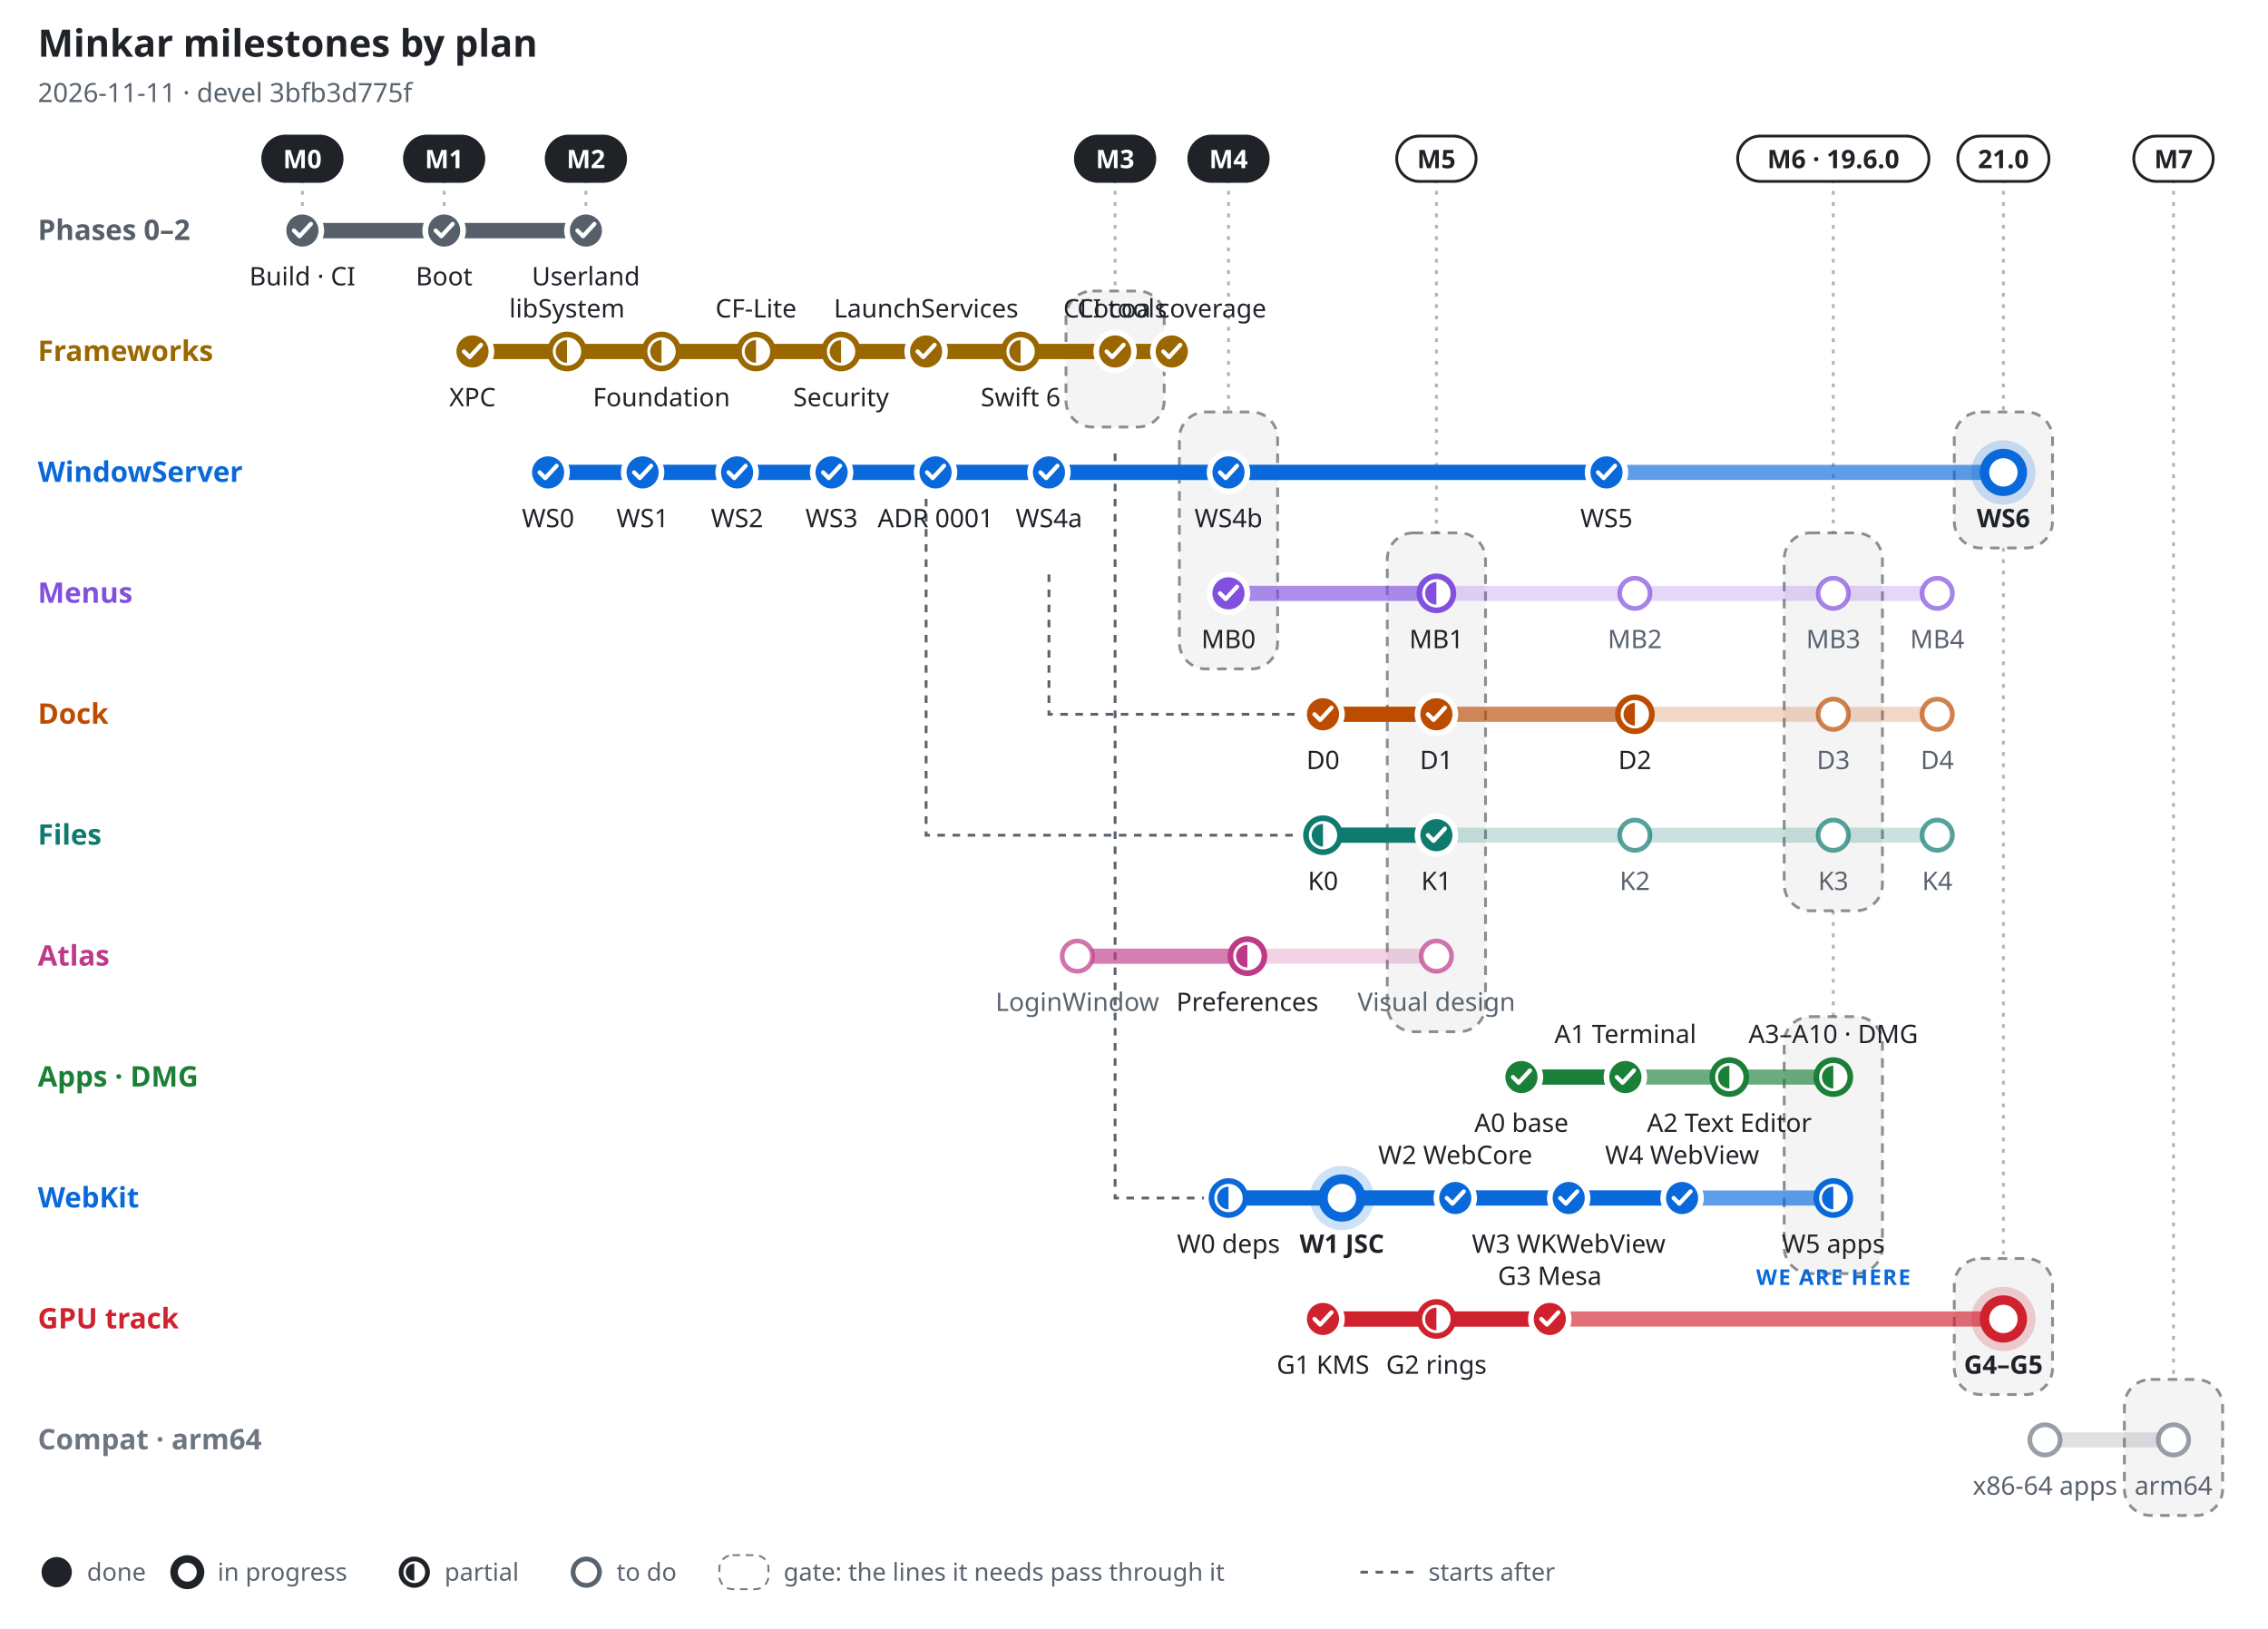
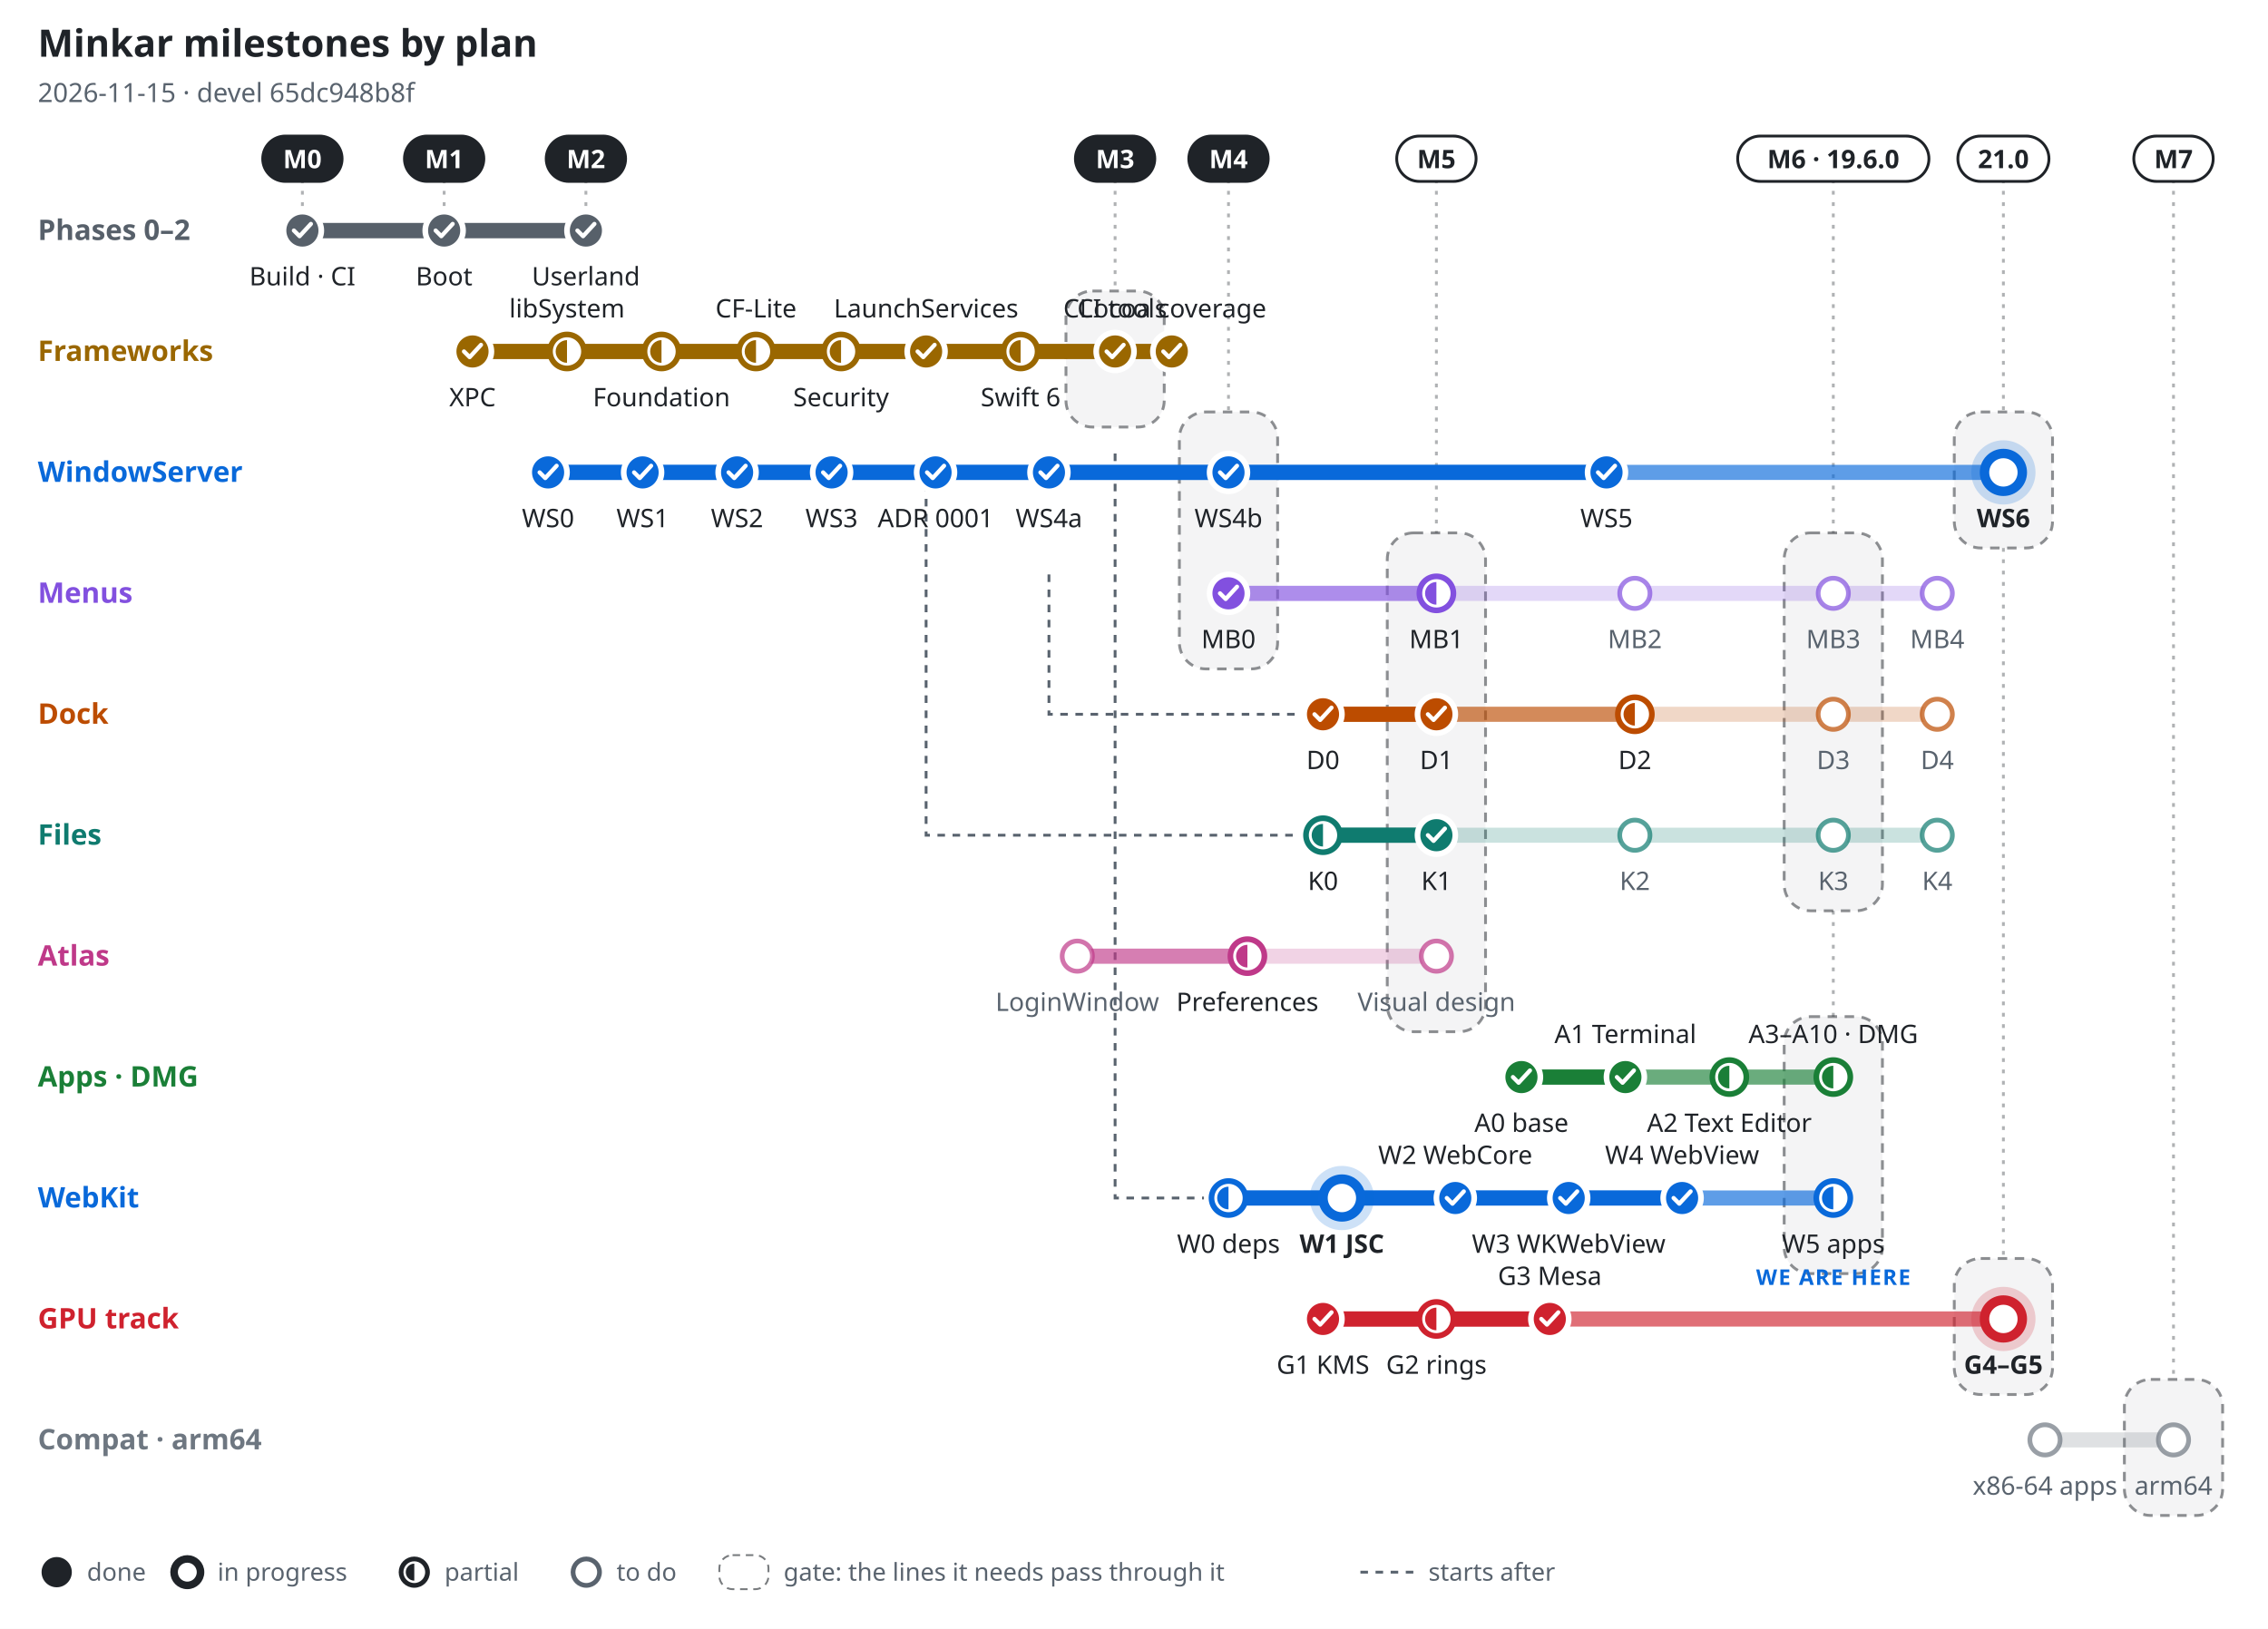
- <svg xmlns="http://www.w3.org/2000/svg" width="1200" height="862" viewBox="0 0 1200 862" font-family="-apple-system, BlinkMacSystemFont, 'Segoe UI', 'Noto Sans', Helvetica, Arial, sans-serif" role="img" aria-label="Minkar milestones by plan, 2026-11-11">
+ <svg xmlns="http://www.w3.org/2000/svg" width="1200" height="862" viewBox="0 0 1200 862" font-family="-apple-system, BlinkMacSystemFont, 'Segoe UI', 'Noto Sans', Helvetica, Arial, sans-serif" role="img" aria-label="Minkar milestones by plan, 2026-11-15">
  <rect width="1200" height="862" fill="#ffffff" />
  <text x="20" y="30" font-size="20" font-weight="700" fill="#1f2328" text-anchor="start">Minkar milestones by plan</text>
-   <text x="20" y="54" font-size="14" font-weight="400" fill="#59636e" text-anchor="start">2026-11-11 · devel 3bfb3d775f</text>
+   <text x="20" y="54" font-size="14" font-weight="400" fill="#59636e" text-anchor="start">2026-11-15 · devel 65dc948b8f</text>
  <line x1="160" y1="95" x2="160" y2="110" stroke="#1f2328" stroke-opacity=".35" stroke-width="1.5" stroke-dasharray="2 4" />
  <rect x="139" y="72" width="42" height="24" rx="12" fill="#1f2328" stroke="#1f2328" stroke-width="1.5" />
  <text x="160" y="89" font-size="13.5" font-weight="700" fill="#ffffff" text-anchor="middle">M0</text>
  <line x1="235" y1="95" x2="235" y2="110" stroke="#1f2328" stroke-opacity=".35" stroke-width="1.5" stroke-dasharray="2 4" />
  <rect x="214" y="72" width="42" height="24" rx="12" fill="#1f2328" stroke="#1f2328" stroke-width="1.5" />
  <text x="235" y="89" font-size="13.5" font-weight="700" fill="#ffffff" text-anchor="middle">M1</text>
  <line x1="310" y1="95" x2="310" y2="110" stroke="#1f2328" stroke-opacity=".35" stroke-width="1.5" stroke-dasharray="2 4" />
  <rect x="289" y="72" width="42" height="24" rx="12" fill="#1f2328" stroke="#1f2328" stroke-width="1.5" />
  <text x="310" y="89" font-size="13.5" font-weight="700" fill="#ffffff" text-anchor="middle">M2</text>
  <line x1="590" y1="95" x2="590" y2="154" stroke="#1f2328" stroke-opacity=".35" stroke-width="1.5" stroke-dasharray="2 4" />
  <rect x="564" y="154" width="52" height="72" rx="14" fill="#1f2328" fill-opacity=".05" stroke="#1f2328" stroke-opacity=".5" stroke-width="1.5" stroke-dasharray="5 4" />
  <rect x="569" y="72" width="42" height="24" rx="12" fill="#1f2328" stroke="#1f2328" stroke-width="1.5" />
  <text x="590" y="89" font-size="13.5" font-weight="700" fill="#ffffff" text-anchor="middle">M3</text>
  <line x1="650" y1="95" x2="650" y2="218" stroke="#1f2328" stroke-opacity=".35" stroke-width="1.5" stroke-dasharray="2 4" />
  <rect x="624" y="218" width="52" height="136" rx="14" fill="#1f2328" fill-opacity=".05" stroke="#1f2328" stroke-opacity=".5" stroke-width="1.5" stroke-dasharray="5 4" />
  <rect x="629" y="72" width="42" height="24" rx="12" fill="#1f2328" stroke="#1f2328" stroke-width="1.5" />
  <text x="650" y="89" font-size="13.5" font-weight="700" fill="#ffffff" text-anchor="middle">M4</text>
  <line x1="760" y1="95" x2="760" y2="282" stroke="#1f2328" stroke-opacity=".35" stroke-width="1.5" stroke-dasharray="2 4" />
  <rect x="734" y="282" width="52" height="264" rx="14" fill="#1f2328" fill-opacity=".05" stroke="#1f2328" stroke-opacity=".5" stroke-width="1.5" stroke-dasharray="5 4" />
  <rect x="739" y="72" width="42" height="24" rx="12" fill="#ffffff" stroke="#1f2328" stroke-width="1.5" />
  <text x="760" y="89" font-size="13.5" font-weight="700" fill="#1f2328" text-anchor="middle">M5</text>
  <line x1="970" y1="95" x2="970" y2="282" stroke="#1f2328" stroke-opacity=".35" stroke-width="1.5" stroke-dasharray="2 4" />
  <rect x="944" y="282" width="52" height="200" rx="14" fill="#1f2328" fill-opacity=".05" stroke="#1f2328" stroke-opacity=".5" stroke-width="1.5" stroke-dasharray="5 4" />
  <line x1="970" y1="482" x2="970" y2="538" stroke="#1f2328" stroke-opacity=".35" stroke-width="1.5" stroke-dasharray="2 4" />
  <rect x="944" y="538" width="52" height="136" rx="14" fill="#1f2328" fill-opacity=".05" stroke="#1f2328" stroke-opacity=".5" stroke-width="1.5" stroke-dasharray="5 4" />
  <rect x="919.4" y="72" width="101.2" height="24" rx="12" fill="#ffffff" stroke="#1f2328" stroke-width="1.5" />
  <text x="970" y="89" font-size="13.5" font-weight="700" fill="#1f2328" text-anchor="middle">M6 · 19.6.0</text>
  <line x1="1060" y1="95" x2="1060" y2="218" stroke="#1f2328" stroke-opacity=".35" stroke-width="1.5" stroke-dasharray="2 4" />
  <rect x="1034" y="218" width="52" height="72" rx="14" fill="#1f2328" fill-opacity=".05" stroke="#1f2328" stroke-opacity=".5" stroke-width="1.5" stroke-dasharray="5 4" />
  <line x1="1060" y1="290" x2="1060" y2="666" stroke="#1f2328" stroke-opacity=".35" stroke-width="1.5" stroke-dasharray="2 4" />
  <rect x="1034" y="666" width="52" height="72" rx="14" fill="#1f2328" fill-opacity=".05" stroke="#1f2328" stroke-opacity=".5" stroke-width="1.5" stroke-dasharray="5 4" />
  <rect x="1035.9" y="72" width="48.2" height="24" rx="12" fill="#ffffff" stroke="#1f2328" stroke-width="1.5" />
  <text x="1060" y="89" font-size="13.5" font-weight="700" fill="#1f2328" text-anchor="middle">21.0</text>
  <line x1="1150" y1="95" x2="1150" y2="730" stroke="#1f2328" stroke-opacity=".35" stroke-width="1.5" stroke-dasharray="2 4" />
  <rect x="1124" y="730" width="52" height="72" rx="14" fill="#1f2328" fill-opacity=".05" stroke="#1f2328" stroke-opacity=".5" stroke-width="1.5" stroke-dasharray="5 4" />
  <rect x="1129" y="72" width="42" height="24" rx="12" fill="#ffffff" stroke="#1f2328" stroke-width="1.5" />
  <text x="1150" y="89" font-size="13.5" font-weight="700" fill="#1f2328" text-anchor="middle">M7</text>
  <path d="M555 304 V378 H687" fill="none" stroke="#59636e" stroke-width="1.5" stroke-dasharray="4 4" />
  <path d="M490 240 V442 H687" fill="none" stroke="#59636e" stroke-width="1.5" stroke-dasharray="4 4" />
  <path d="M590 240 V634 H637" fill="none" stroke="#59636e" stroke-width="1.5" stroke-dasharray="4 4" />
  <text x="20" y="127" font-size="15" font-weight="700" fill="#57606a" text-anchor="start">Phases 0–2</text>
  <line x1="160" y1="122" x2="310" y2="122" stroke="#57606a" stroke-opacity=".22" stroke-width="8" stroke-linecap="round" />
  <line x1="160" y1="122" x2="310" y2="122" stroke="#57606a" stroke-opacity=".55" stroke-width="8" stroke-linecap="round" />
  <line x1="160" y1="122" x2="310" y2="122" stroke="#57606a" stroke-opacity="1" stroke-width="8" stroke-linecap="round" />
  <circle cx="160" cy="122" r="10" fill="#57606a" stroke="#ffffff" stroke-width="3" />
  <path d="M155.5 122 l3 3 l6 -6.5" fill="none" stroke="#ffffff" stroke-width="2.2" stroke-linecap="round" stroke-linejoin="round" />
  <text x="160" y="151" font-size="13.5" font-weight="500" fill="#1f2328" text-anchor="middle">Build · CI</text>
  <circle cx="235" cy="122" r="10" fill="#57606a" stroke="#ffffff" stroke-width="3" />
  <path d="M230.5 122 l3 3 l6 -6.5" fill="none" stroke="#ffffff" stroke-width="2.2" stroke-linecap="round" stroke-linejoin="round" />
  <text x="235" y="151" font-size="13.5" font-weight="500" fill="#1f2328" text-anchor="middle">Boot</text>
  <circle cx="310" cy="122" r="10" fill="#57606a" stroke="#ffffff" stroke-width="3" />
  <path d="M305.5 122 l3 3 l6 -6.5" fill="none" stroke="#ffffff" stroke-width="2.2" stroke-linecap="round" stroke-linejoin="round" />
  <text x="310" y="151" font-size="13.5" font-weight="500" fill="#1f2328" text-anchor="middle">Userland</text>
  <text x="20" y="191" font-size="15" font-weight="700" fill="#9a6700" text-anchor="start">Frameworks</text>
  <line x1="250" y1="186" x2="620" y2="186" stroke="#9a6700" stroke-opacity=".22" stroke-width="8" stroke-linecap="round" />
  <line x1="250" y1="186" x2="620" y2="186" stroke="#9a6700" stroke-opacity=".55" stroke-width="8" stroke-linecap="round" />
  <line x1="250" y1="186" x2="620" y2="186" stroke="#9a6700" stroke-opacity="1" stroke-width="8" stroke-linecap="round" />
  <circle cx="250" cy="186" r="10" fill="#9a6700" stroke="#ffffff" stroke-width="3" />
  <path d="M245.5 186 l3 3 l6 -6.5" fill="none" stroke="#ffffff" stroke-width="2.2" stroke-linecap="round" stroke-linejoin="round" />
  <text x="250" y="215" font-size="13.5" font-weight="500" fill="#1f2328" text-anchor="middle">XPC</text>
  <circle cx="300" cy="186" r="9" fill="#ffffff" stroke="#9a6700" stroke-width="3" />
  <path d="M300 180 A6 6 0 0 0 300 192 Z" fill="#9a6700" />
  <text x="300" y="168" font-size="13.5" font-weight="500" fill="#1f2328" text-anchor="middle">libSystem</text>
  <circle cx="350" cy="186" r="9" fill="#ffffff" stroke="#9a6700" stroke-width="3" />
  <path d="M350 180 A6 6 0 0 0 350 192 Z" fill="#9a6700" />
  <text x="350" y="215" font-size="13.5" font-weight="500" fill="#1f2328" text-anchor="middle">Foundation</text>
  <circle cx="400" cy="186" r="9" fill="#ffffff" stroke="#9a6700" stroke-width="3" />
  <path d="M400 180 A6 6 0 0 0 400 192 Z" fill="#9a6700" />
  <text x="400" y="168" font-size="13.5" font-weight="500" fill="#1f2328" text-anchor="middle">CF-Lite</text>
  <circle cx="445" cy="186" r="9" fill="#ffffff" stroke="#9a6700" stroke-width="3" />
  <path d="M445 180 A6 6 0 0 0 445 192 Z" fill="#9a6700" />
  <text x="445" y="215" font-size="13.5" font-weight="500" fill="#1f2328" text-anchor="middle">Security</text>
  <circle cx="490" cy="186" r="10" fill="#9a6700" stroke="#ffffff" stroke-width="3" />
  <path d="M485.5 186 l3 3 l6 -6.5" fill="none" stroke="#ffffff" stroke-width="2.2" stroke-linecap="round" stroke-linejoin="round" />
  <text x="490" y="168" font-size="13.5" font-weight="500" fill="#1f2328" text-anchor="middle">LaunchServices</text>
  <circle cx="540" cy="186" r="9" fill="#ffffff" stroke="#9a6700" stroke-width="3" />
  <path d="M540 180 A6 6 0 0 0 540 192 Z" fill="#9a6700" />
  <text x="540" y="215" font-size="13.5" font-weight="500" fill="#1f2328" text-anchor="middle">Swift 6</text>
  <circle cx="590" cy="186" r="10" fill="#9a6700" stroke="#ffffff" stroke-width="3" />
  <path d="M585.5 186 l3 3 l6 -6.5" fill="none" stroke="#ffffff" stroke-width="2.2" stroke-linecap="round" stroke-linejoin="round" />
  <text x="590" y="168" font-size="13.5" font-weight="500" fill="#1f2328" text-anchor="middle">CLI tools</text>
  <circle cx="620" cy="186" r="10" fill="#9a6700" stroke="#ffffff" stroke-width="3" />
  <path d="M615.5 186 l3 3 l6 -6.5" fill="none" stroke="#ffffff" stroke-width="2.2" stroke-linecap="round" stroke-linejoin="round" />
  <text x="620" y="168" font-size="13.5" font-weight="500" fill="#1f2328" text-anchor="middle">Cocoa coverage</text>
  <text x="20" y="255" font-size="15" font-weight="700" fill="#0969da" text-anchor="start">WindowServer</text>
  <line x1="290" y1="250" x2="1060" y2="250" stroke="#0969da" stroke-opacity=".22" stroke-width="8" stroke-linecap="round" />
  <line x1="290" y1="250" x2="1060" y2="250" stroke="#0969da" stroke-opacity=".55" stroke-width="8" stroke-linecap="round" />
  <line x1="290" y1="250" x2="850" y2="250" stroke="#0969da" stroke-opacity="1" stroke-width="8" stroke-linecap="round" />
  <circle cx="290" cy="250" r="10" fill="#0969da" stroke="#ffffff" stroke-width="3" />
  <path d="M285.5 250 l3 3 l6 -6.5" fill="none" stroke="#ffffff" stroke-width="2.2" stroke-linecap="round" stroke-linejoin="round" />
  <text x="290" y="279" font-size="13.5" font-weight="500" fill="#1f2328" text-anchor="middle">WS0</text>
  <circle cx="340" cy="250" r="10" fill="#0969da" stroke="#ffffff" stroke-width="3" />
  <path d="M335.5 250 l3 3 l6 -6.5" fill="none" stroke="#ffffff" stroke-width="2.2" stroke-linecap="round" stroke-linejoin="round" />
  <text x="340" y="279" font-size="13.5" font-weight="500" fill="#1f2328" text-anchor="middle">WS1</text>
  <circle cx="390" cy="250" r="10" fill="#0969da" stroke="#ffffff" stroke-width="3" />
  <path d="M385.5 250 l3 3 l6 -6.5" fill="none" stroke="#ffffff" stroke-width="2.2" stroke-linecap="round" stroke-linejoin="round" />
  <text x="390" y="279" font-size="13.5" font-weight="500" fill="#1f2328" text-anchor="middle">WS2</text>
  <circle cx="440" cy="250" r="10" fill="#0969da" stroke="#ffffff" stroke-width="3" />
  <path d="M435.5 250 l3 3 l6 -6.5" fill="none" stroke="#ffffff" stroke-width="2.2" stroke-linecap="round" stroke-linejoin="round" />
  <text x="440" y="279" font-size="13.5" font-weight="500" fill="#1f2328" text-anchor="middle">WS3</text>
  <circle cx="495" cy="250" r="10" fill="#0969da" stroke="#ffffff" stroke-width="3" />
  <path d="M490.5 250 l3 3 l6 -6.5" fill="none" stroke="#ffffff" stroke-width="2.2" stroke-linecap="round" stroke-linejoin="round" />
  <text x="495" y="279" font-size="13.5" font-weight="500" fill="#1f2328" text-anchor="middle">ADR 0001</text>
  <circle cx="555" cy="250" r="10" fill="#0969da" stroke="#ffffff" stroke-width="3" />
  <path d="M550.5 250 l3 3 l6 -6.5" fill="none" stroke="#ffffff" stroke-width="2.2" stroke-linecap="round" stroke-linejoin="round" />
  <text x="555" y="279" font-size="13.5" font-weight="500" fill="#1f2328" text-anchor="middle">WS4a</text>
  <circle cx="650" cy="250" r="10" fill="#0969da" stroke="#ffffff" stroke-width="3" />
  <path d="M645.5 250 l3 3 l6 -6.5" fill="none" stroke="#ffffff" stroke-width="2.2" stroke-linecap="round" stroke-linejoin="round" />
  <text x="650" y="279" font-size="13.5" font-weight="500" fill="#1f2328" text-anchor="middle">WS4b</text>
  <circle cx="850" cy="250" r="10" fill="#0969da" stroke="#ffffff" stroke-width="3" />
  <path d="M845.5 250 l3 3 l6 -6.5" fill="none" stroke="#ffffff" stroke-width="2.2" stroke-linecap="round" stroke-linejoin="round" />
  <text x="850" y="279" font-size="13.5" font-weight="500" fill="#1f2328" text-anchor="middle">WS5</text>
  <circle cx="1060" cy="250" r="17" fill="#0969da" fill-opacity=".2" />
  <circle cx="1060" cy="250" r="10" fill="#ffffff" stroke="#0969da" stroke-width="5" />
  <text x="1060" y="279" font-size="13.5" font-weight="700" fill="#1f2328" text-anchor="middle">WS6</text>
  <text x="20" y="319" font-size="15" font-weight="700" fill="#8250df" text-anchor="start">Menus</text>
  <line x1="650" y1="314" x2="1025" y2="314" stroke="#8250df" stroke-opacity=".22" stroke-width="8" stroke-linecap="round" />
  <line x1="650" y1="314" x2="760" y2="314" stroke="#8250df" stroke-opacity=".55" stroke-width="8" stroke-linecap="round" />
  <line x1="650" y1="314" x2="650" y2="314" stroke="#8250df" stroke-opacity="1" stroke-width="8" stroke-linecap="round" />
  <circle cx="650" cy="314" r="10" fill="#8250df" stroke="#ffffff" stroke-width="3" />
  <path d="M645.5 314 l3 3 l6 -6.5" fill="none" stroke="#ffffff" stroke-width="2.2" stroke-linecap="round" stroke-linejoin="round" />
  <text x="650" y="343" font-size="13.5" font-weight="500" fill="#1f2328" text-anchor="middle">MB0</text>
  <circle cx="760" cy="314" r="9" fill="#ffffff" stroke="#8250df" stroke-width="3" />
  <path d="M760 308 A6 6 0 0 0 760 320 Z" fill="#8250df" />
  <text x="760" y="343" font-size="13.5" font-weight="500" fill="#1f2328" text-anchor="middle">MB1</text>
  <circle cx="865" cy="314" r="8" fill="#ffffff" stroke="#8250df" stroke-opacity=".7" stroke-width="2.5" />
  <text x="865" y="343" font-size="13.5" font-weight="500" fill="#59636e" text-anchor="middle">MB2</text>
  <circle cx="970" cy="314" r="8" fill="#ffffff" stroke="#8250df" stroke-opacity=".7" stroke-width="2.5" />
  <text x="970" y="343" font-size="13.5" font-weight="500" fill="#59636e" text-anchor="middle">MB3</text>
  <circle cx="1025" cy="314" r="8" fill="#ffffff" stroke="#8250df" stroke-opacity=".7" stroke-width="2.5" />
  <text x="1025" y="343" font-size="13.5" font-weight="500" fill="#59636e" text-anchor="middle">MB4</text>
  <text x="20" y="383" font-size="15" font-weight="700" fill="#bc4c00" text-anchor="start">Dock</text>
  <line x1="700" y1="378" x2="1025" y2="378" stroke="#bc4c00" stroke-opacity=".22" stroke-width="8" stroke-linecap="round" />
  <line x1="700" y1="378" x2="865" y2="378" stroke="#bc4c00" stroke-opacity=".55" stroke-width="8" stroke-linecap="round" />
  <line x1="700" y1="378" x2="760" y2="378" stroke="#bc4c00" stroke-opacity="1" stroke-width="8" stroke-linecap="round" />
  <circle cx="700" cy="378" r="10" fill="#bc4c00" stroke="#ffffff" stroke-width="3" />
  <path d="M695.5 378 l3 3 l6 -6.5" fill="none" stroke="#ffffff" stroke-width="2.2" stroke-linecap="round" stroke-linejoin="round" />
  <text x="700" y="407" font-size="13.5" font-weight="500" fill="#1f2328" text-anchor="middle">D0</text>
  <circle cx="760" cy="378" r="10" fill="#bc4c00" stroke="#ffffff" stroke-width="3" />
  <path d="M755.5 378 l3 3 l6 -6.5" fill="none" stroke="#ffffff" stroke-width="2.2" stroke-linecap="round" stroke-linejoin="round" />
  <text x="760" y="407" font-size="13.5" font-weight="500" fill="#1f2328" text-anchor="middle">D1</text>
  <circle cx="865" cy="378" r="9" fill="#ffffff" stroke="#bc4c00" stroke-width="3" />
  <path d="M865 372 A6 6 0 0 0 865 384 Z" fill="#bc4c00" />
  <text x="865" y="407" font-size="13.5" font-weight="500" fill="#1f2328" text-anchor="middle">D2</text>
  <circle cx="970" cy="378" r="8" fill="#ffffff" stroke="#bc4c00" stroke-opacity=".7" stroke-width="2.5" />
  <text x="970" y="407" font-size="13.5" font-weight="500" fill="#59636e" text-anchor="middle">D3</text>
  <circle cx="1025" cy="378" r="8" fill="#ffffff" stroke="#bc4c00" stroke-opacity=".7" stroke-width="2.5" />
  <text x="1025" y="407" font-size="13.5" font-weight="500" fill="#59636e" text-anchor="middle">D4</text>
  <text x="20" y="447" font-size="15" font-weight="700" fill="#0f7b6f" text-anchor="start">Files</text>
  <line x1="700" y1="442" x2="1025" y2="442" stroke="#0f7b6f" stroke-opacity=".22" stroke-width="8" stroke-linecap="round" />
  <line x1="700" y1="442" x2="760" y2="442" stroke="#0f7b6f" stroke-opacity=".55" stroke-width="8" stroke-linecap="round" />
  <line x1="700" y1="442" x2="760" y2="442" stroke="#0f7b6f" stroke-opacity="1" stroke-width="8" stroke-linecap="round" />
  <circle cx="700" cy="442" r="9" fill="#ffffff" stroke="#0f7b6f" stroke-width="3" />
  <path d="M700 436 A6 6 0 0 0 700 448 Z" fill="#0f7b6f" />
  <text x="700" y="471" font-size="13.5" font-weight="500" fill="#1f2328" text-anchor="middle">K0</text>
  <circle cx="760" cy="442" r="10" fill="#0f7b6f" stroke="#ffffff" stroke-width="3" />
  <path d="M755.5 442 l3 3 l6 -6.5" fill="none" stroke="#ffffff" stroke-width="2.2" stroke-linecap="round" stroke-linejoin="round" />
  <text x="760" y="471" font-size="13.5" font-weight="500" fill="#1f2328" text-anchor="middle">K1</text>
  <circle cx="865" cy="442" r="8" fill="#ffffff" stroke="#0f7b6f" stroke-opacity=".7" stroke-width="2.5" />
  <text x="865" y="471" font-size="13.5" font-weight="500" fill="#59636e" text-anchor="middle">K2</text>
  <circle cx="970" cy="442" r="8" fill="#ffffff" stroke="#0f7b6f" stroke-opacity=".7" stroke-width="2.5" />
  <text x="970" y="471" font-size="13.5" font-weight="500" fill="#59636e" text-anchor="middle">K3</text>
  <circle cx="1025" cy="442" r="8" fill="#ffffff" stroke="#0f7b6f" stroke-opacity=".7" stroke-width="2.5" />
  <text x="1025" y="471" font-size="13.5" font-weight="500" fill="#59636e" text-anchor="middle">K4</text>
  <text x="20" y="511" font-size="15" font-weight="700" fill="#bf3989" text-anchor="start">Atlas</text>
  <line x1="570" y1="506" x2="760" y2="506" stroke="#bf3989" stroke-opacity=".22" stroke-width="8" stroke-linecap="round" />
  <line x1="570" y1="506" x2="660" y2="506" stroke="#bf3989" stroke-opacity=".55" stroke-width="8" stroke-linecap="round" />
  <circle cx="570" cy="506" r="8" fill="#ffffff" stroke="#bf3989" stroke-opacity=".7" stroke-width="2.5" />
  <text x="570" y="535" font-size="13.5" font-weight="500" fill="#59636e" text-anchor="middle">LoginWindow</text>
  <circle cx="660" cy="506" r="9" fill="#ffffff" stroke="#bf3989" stroke-width="3" />
  <path d="M660 500 A6 6 0 0 0 660 512 Z" fill="#bf3989" />
  <text x="660" y="535" font-size="13.5" font-weight="500" fill="#1f2328" text-anchor="middle">Preferences</text>
  <circle cx="760" cy="506" r="8" fill="#ffffff" stroke="#bf3989" stroke-opacity=".7" stroke-width="2.5" />
  <text x="760" y="535" font-size="13.5" font-weight="500" fill="#59636e" text-anchor="middle">Visual design</text>
  <text x="20" y="575" font-size="15" font-weight="700" fill="#1a7f37" text-anchor="start">Apps · DMG</text>
  <line x1="805" y1="570" x2="970" y2="570" stroke="#1a7f37" stroke-opacity=".22" stroke-width="8" stroke-linecap="round" />
  <line x1="805" y1="570" x2="970" y2="570" stroke="#1a7f37" stroke-opacity=".55" stroke-width="8" stroke-linecap="round" />
  <line x1="805" y1="570" x2="860" y2="570" stroke="#1a7f37" stroke-opacity="1" stroke-width="8" stroke-linecap="round" />
  <circle cx="805" cy="570" r="10" fill="#1a7f37" stroke="#ffffff" stroke-width="3" />
  <path d="M800.5 570 l3 3 l6 -6.5" fill="none" stroke="#ffffff" stroke-width="2.2" stroke-linecap="round" stroke-linejoin="round" />
  <text x="805" y="599" font-size="13.5" font-weight="500" fill="#1f2328" text-anchor="middle">A0 base</text>
  <circle cx="860" cy="570" r="10" fill="#1a7f37" stroke="#ffffff" stroke-width="3" />
  <path d="M855.5 570 l3 3 l6 -6.5" fill="none" stroke="#ffffff" stroke-width="2.2" stroke-linecap="round" stroke-linejoin="round" />
  <text x="860" y="552" font-size="13.5" font-weight="500" fill="#1f2328" text-anchor="middle">A1 Terminal</text>
  <circle cx="915" cy="570" r="9" fill="#ffffff" stroke="#1a7f37" stroke-width="3" />
  <path d="M915 564 A6 6 0 0 0 915 576 Z" fill="#1a7f37" />
  <text x="915" y="599" font-size="13.5" font-weight="500" fill="#1f2328" text-anchor="middle">A2 Text Editor</text>
  <circle cx="970" cy="570" r="9" fill="#ffffff" stroke="#1a7f37" stroke-width="3" />
  <path d="M970 564 A6 6 0 0 0 970 576 Z" fill="#1a7f37" />
  <text x="970" y="552" font-size="13.5" font-weight="500" fill="#1f2328" text-anchor="middle">A3–A10 · DMG</text>
  <text x="20" y="639" font-size="15" font-weight="700" fill="#0969da" text-anchor="start">WebKit</text>
  <line x1="650" y1="634" x2="970" y2="634" stroke="#0969da" stroke-opacity=".22" stroke-width="8" stroke-linecap="round" />
  <line x1="650" y1="634" x2="970" y2="634" stroke="#0969da" stroke-opacity=".55" stroke-width="8" stroke-linecap="round" />
  <line x1="650" y1="634" x2="890" y2="634" stroke="#0969da" stroke-opacity="1" stroke-width="8" stroke-linecap="round" />
  <circle cx="650" cy="634" r="9" fill="#ffffff" stroke="#0969da" stroke-width="3" />
  <path d="M650 628 A6 6 0 0 0 650 640 Z" fill="#0969da" />
  <text x="650" y="663" font-size="13.5" font-weight="500" fill="#1f2328" text-anchor="middle">W0 deps</text>
  <circle cx="710" cy="634" r="17" fill="#0969da" fill-opacity=".2" />
  <circle cx="710" cy="634" r="10" fill="#ffffff" stroke="#0969da" stroke-width="5" />
  <text x="710" y="663" font-size="13.5" font-weight="700" fill="#1f2328" text-anchor="middle">W1 JSC</text>
  <circle cx="770" cy="634" r="10" fill="#0969da" stroke="#ffffff" stroke-width="3" />
  <path d="M765.5 634 l3 3 l6 -6.5" fill="none" stroke="#ffffff" stroke-width="2.2" stroke-linecap="round" stroke-linejoin="round" />
  <text x="770" y="616" font-size="13.5" font-weight="500" fill="#1f2328" text-anchor="middle">W2 WebCore</text>
  <circle cx="830" cy="634" r="10" fill="#0969da" stroke="#ffffff" stroke-width="3" />
  <path d="M825.5 634 l3 3 l6 -6.5" fill="none" stroke="#ffffff" stroke-width="2.2" stroke-linecap="round" stroke-linejoin="round" />
  <text x="830" y="663" font-size="13.5" font-weight="500" fill="#1f2328" text-anchor="middle">W3 WKWebView</text>
  <circle cx="890" cy="634" r="10" fill="#0969da" stroke="#ffffff" stroke-width="3" />
  <path d="M885.5 634 l3 3 l6 -6.5" fill="none" stroke="#ffffff" stroke-width="2.2" stroke-linecap="round" stroke-linejoin="round" />
  <text x="890" y="616" font-size="13.5" font-weight="500" fill="#1f2328" text-anchor="middle">W4 WebView</text>
  <circle cx="970" cy="634" r="9" fill="#ffffff" stroke="#0969da" stroke-width="3" />
  <path d="M970 628 A6 6 0 0 0 970 640 Z" fill="#0969da" />
  <text x="970" y="663" font-size="13.5" font-weight="500" fill="#1f2328" text-anchor="middle">W5 apps</text>
  <text x="970" y="680" font-size="11.5" font-weight="800" fill="#0969da" text-anchor="middle" letter-spacing=".06em">WE ARE HERE</text>
  <text x="20" y="703" font-size="15" font-weight="700" fill="#cf222e" text-anchor="start">GPU track</text>
  <line x1="700" y1="698" x2="1060" y2="698" stroke="#cf222e" stroke-opacity=".22" stroke-width="8" stroke-linecap="round" />
  <line x1="700" y1="698" x2="1060" y2="698" stroke="#cf222e" stroke-opacity=".55" stroke-width="8" stroke-linecap="round" />
  <line x1="700" y1="698" x2="820" y2="698" stroke="#cf222e" stroke-opacity="1" stroke-width="8" stroke-linecap="round" />
  <circle cx="700" cy="698" r="10" fill="#cf222e" stroke="#ffffff" stroke-width="3" />
  <path d="M695.5 698 l3 3 l6 -6.5" fill="none" stroke="#ffffff" stroke-width="2.2" stroke-linecap="round" stroke-linejoin="round" />
  <text x="700" y="727" font-size="13.5" font-weight="500" fill="#1f2328" text-anchor="middle">G1 KMS</text>
  <circle cx="760" cy="698" r="9" fill="#ffffff" stroke="#cf222e" stroke-width="3" />
  <path d="M760 692 A6 6 0 0 0 760 704 Z" fill="#cf222e" />
  <text x="760" y="727" font-size="13.5" font-weight="500" fill="#1f2328" text-anchor="middle">G2 rings</text>
  <circle cx="820" cy="698" r="10" fill="#cf222e" stroke="#ffffff" stroke-width="3" />
  <path d="M815.5 698 l3 3 l6 -6.5" fill="none" stroke="#ffffff" stroke-width="2.2" stroke-linecap="round" stroke-linejoin="round" />
  <text x="820" y="680" font-size="13.5" font-weight="500" fill="#1f2328" text-anchor="middle">G3 Mesa</text>
  <circle cx="1060" cy="698" r="17" fill="#cf222e" fill-opacity=".2" />
  <circle cx="1060" cy="698" r="10" fill="#ffffff" stroke="#cf222e" stroke-width="5" />
  <text x="1060" y="727" font-size="13.5" font-weight="700" fill="#1f2328" text-anchor="middle">G4–G5</text>
  <text x="20" y="767" font-size="15" font-weight="700" fill="#6e7781" text-anchor="start">Compat · arm64</text>
  <line x1="1082" y1="762" x2="1150" y2="762" stroke="#6e7781" stroke-opacity=".22" stroke-width="8" stroke-linecap="round" />
  <circle cx="1082" cy="762" r="8" fill="#ffffff" stroke="#6e7781" stroke-opacity=".7" stroke-width="2.5" />
  <text x="1082" y="791" font-size="13.5" font-weight="500" fill="#59636e" text-anchor="middle">x86-64 apps</text>
  <circle cx="1150" cy="762" r="8" fill="#ffffff" stroke="#6e7781" stroke-opacity=".7" stroke-width="2.5" />
  <text x="1150" y="791" font-size="13.5" font-weight="500" fill="#59636e" text-anchor="middle">arm64</text>
  <circle cx="30" cy="832" r="8" fill="#1f2328" />
  <text x="46" y="836.5" font-size="13" font-weight="400" fill="#59636e" text-anchor="start">done</text>
  <circle cx="99.1" cy="832" r="7" fill="#ffffff" stroke="#1f2328" stroke-width="4" />
  <text x="115.1" y="836.5" font-size="13" font-weight="400" fill="#59636e" text-anchor="start">in progress</text>
  <circle cx="219.2" cy="832" r="7" fill="#ffffff" stroke="#1f2328" stroke-width="2.5" />
  <path d="M219.2 827.5 A4.5 4.5 0 0 0 219.2 836.5 Z" fill="#1f2328" />
  <text x="235.2" y="836.5" font-size="13" font-weight="400" fill="#59636e" text-anchor="start">partial</text>
  <circle cx="310.2" cy="832" r="7" fill="#ffffff" stroke="#59636e" stroke-width="2.5" />
  <text x="326.2" y="836.5" font-size="13" font-weight="400" fill="#59636e" text-anchor="start">to do</text>
  <rect x="380.6" y="823" width="26" height="18" rx="7" fill="none" stroke="#1f2328" stroke-opacity=".6" stroke-dasharray="4 3" />
  <text x="414.6" y="836.5" font-size="13" font-weight="400" fill="#59636e" text-anchor="start">gate: the lines it needs pass through it</text>
  <path d="M719.8 832 h28" stroke="#59636e" stroke-width="1.5" stroke-dasharray="4 4" />
  <text x="755.8" y="836.5" font-size="13" font-weight="400" fill="#59636e" text-anchor="start">starts after</text>
</svg>
